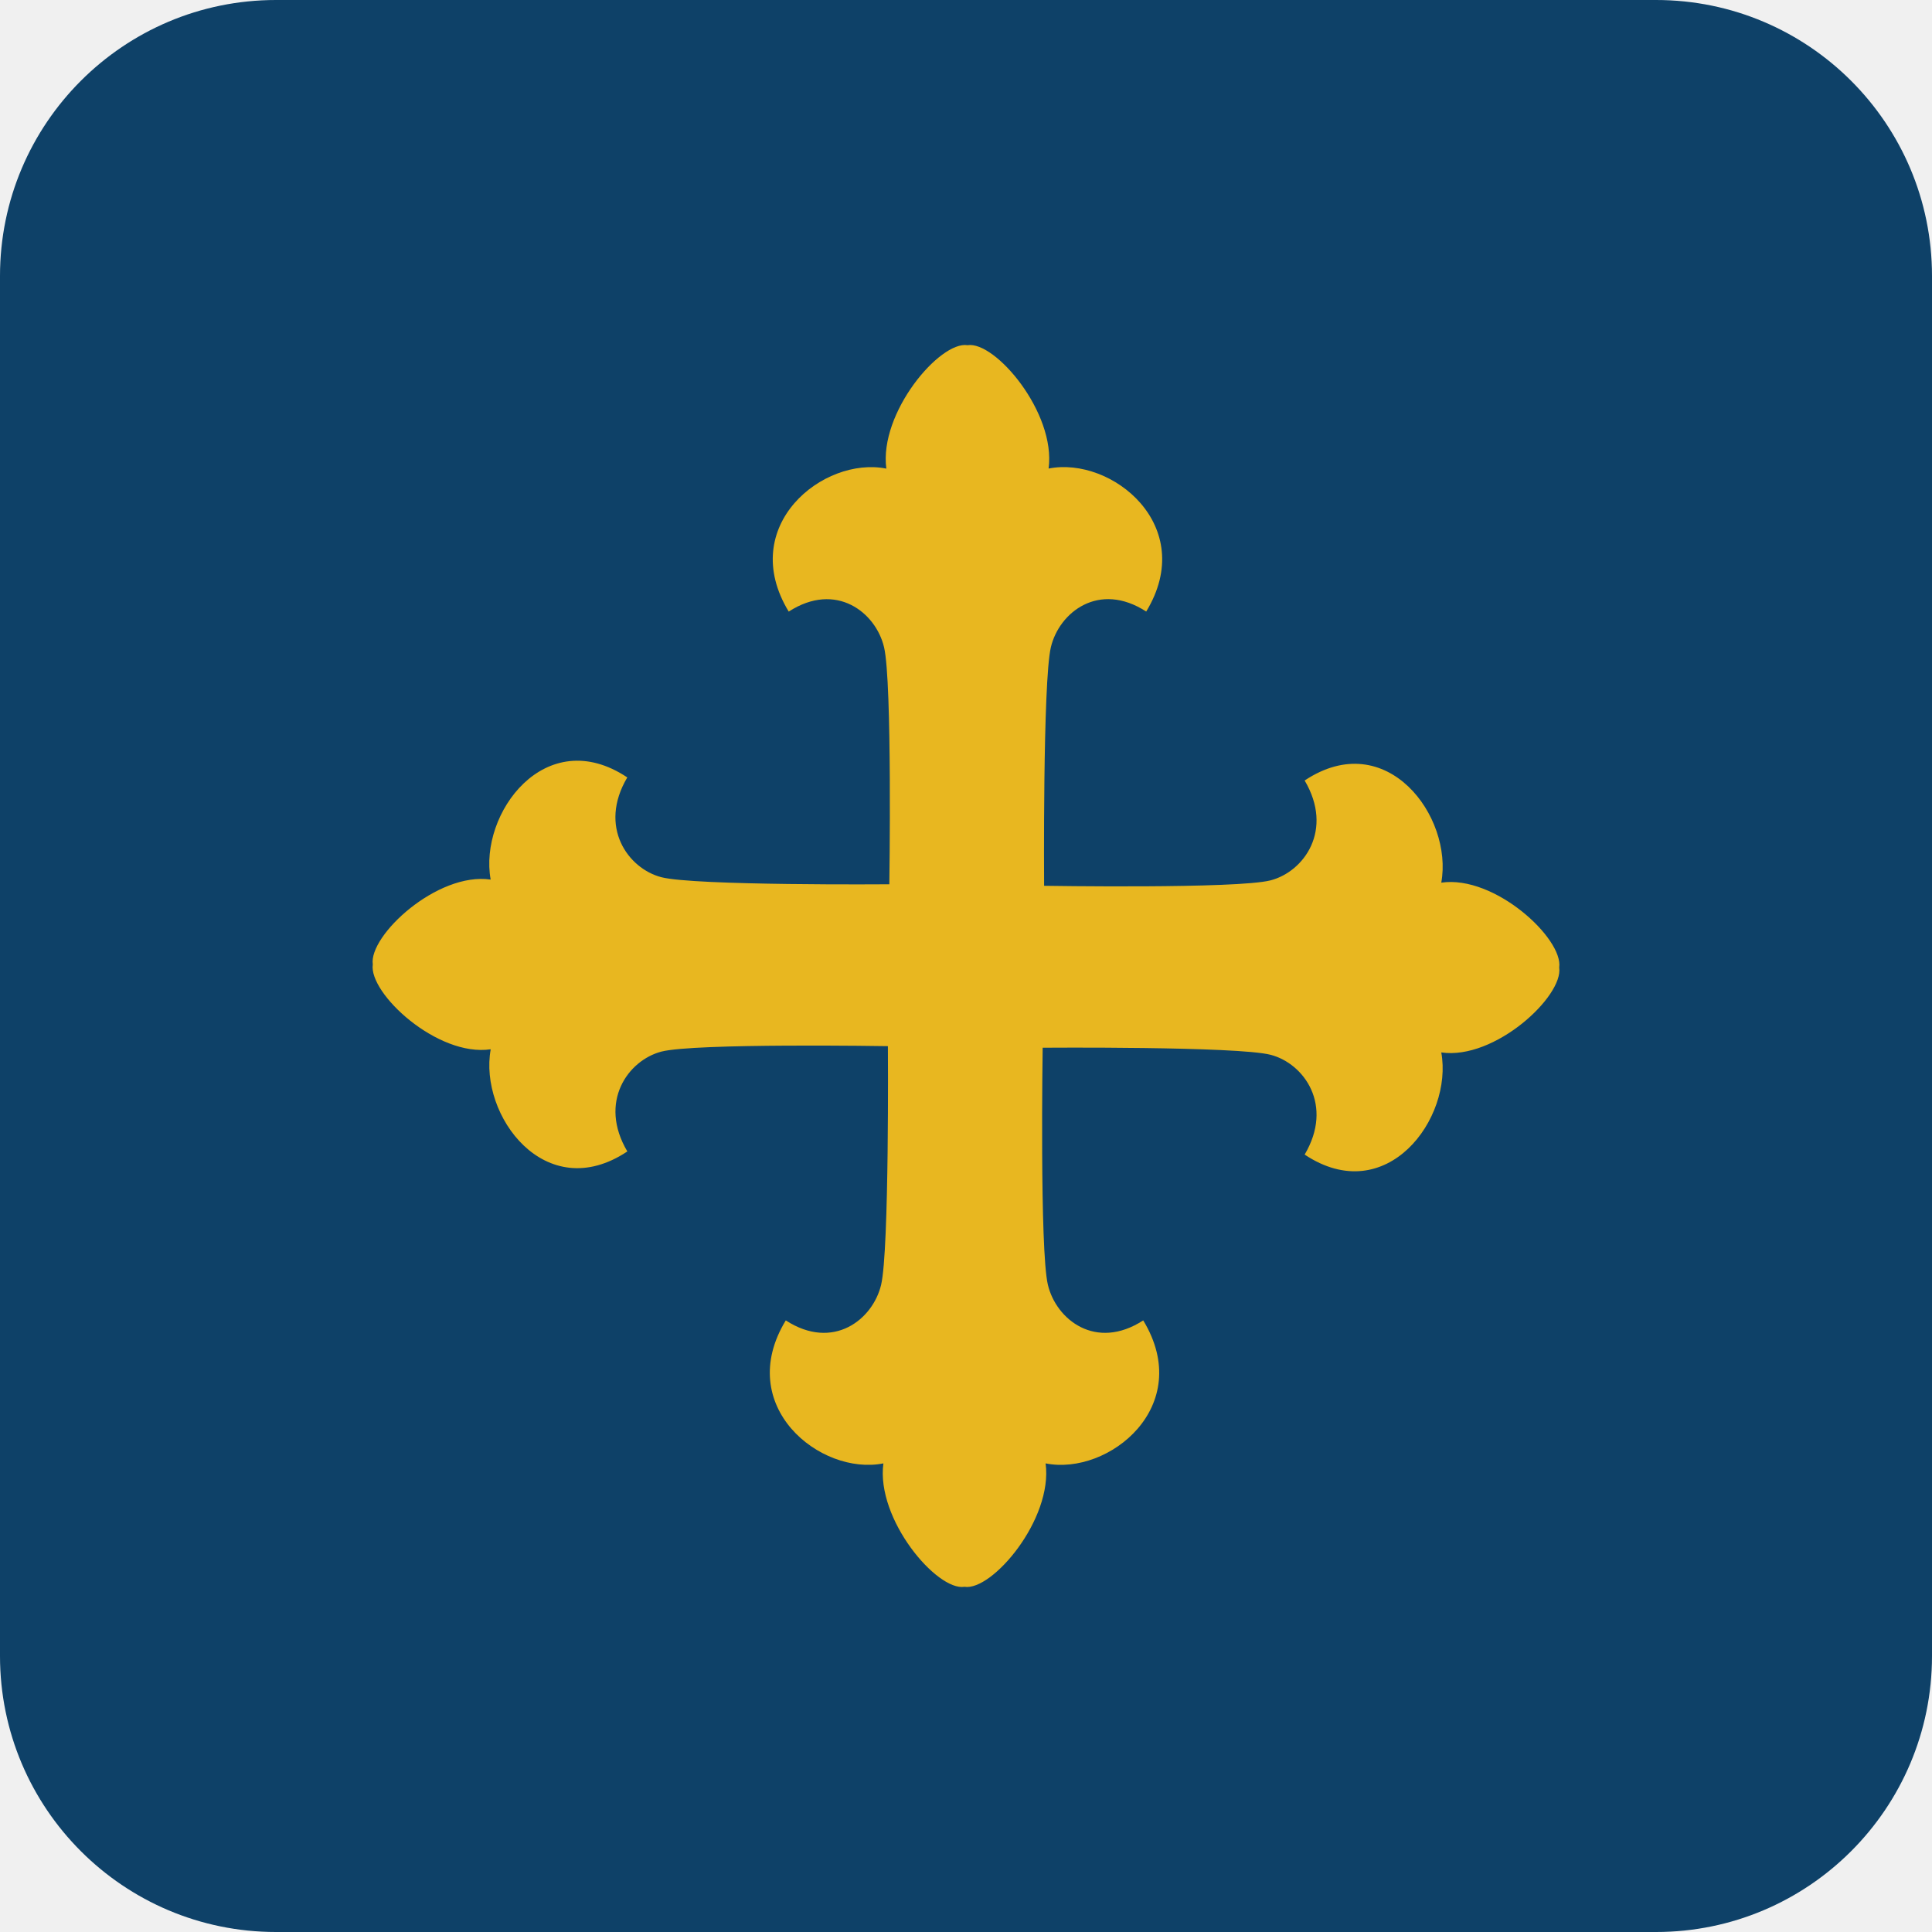
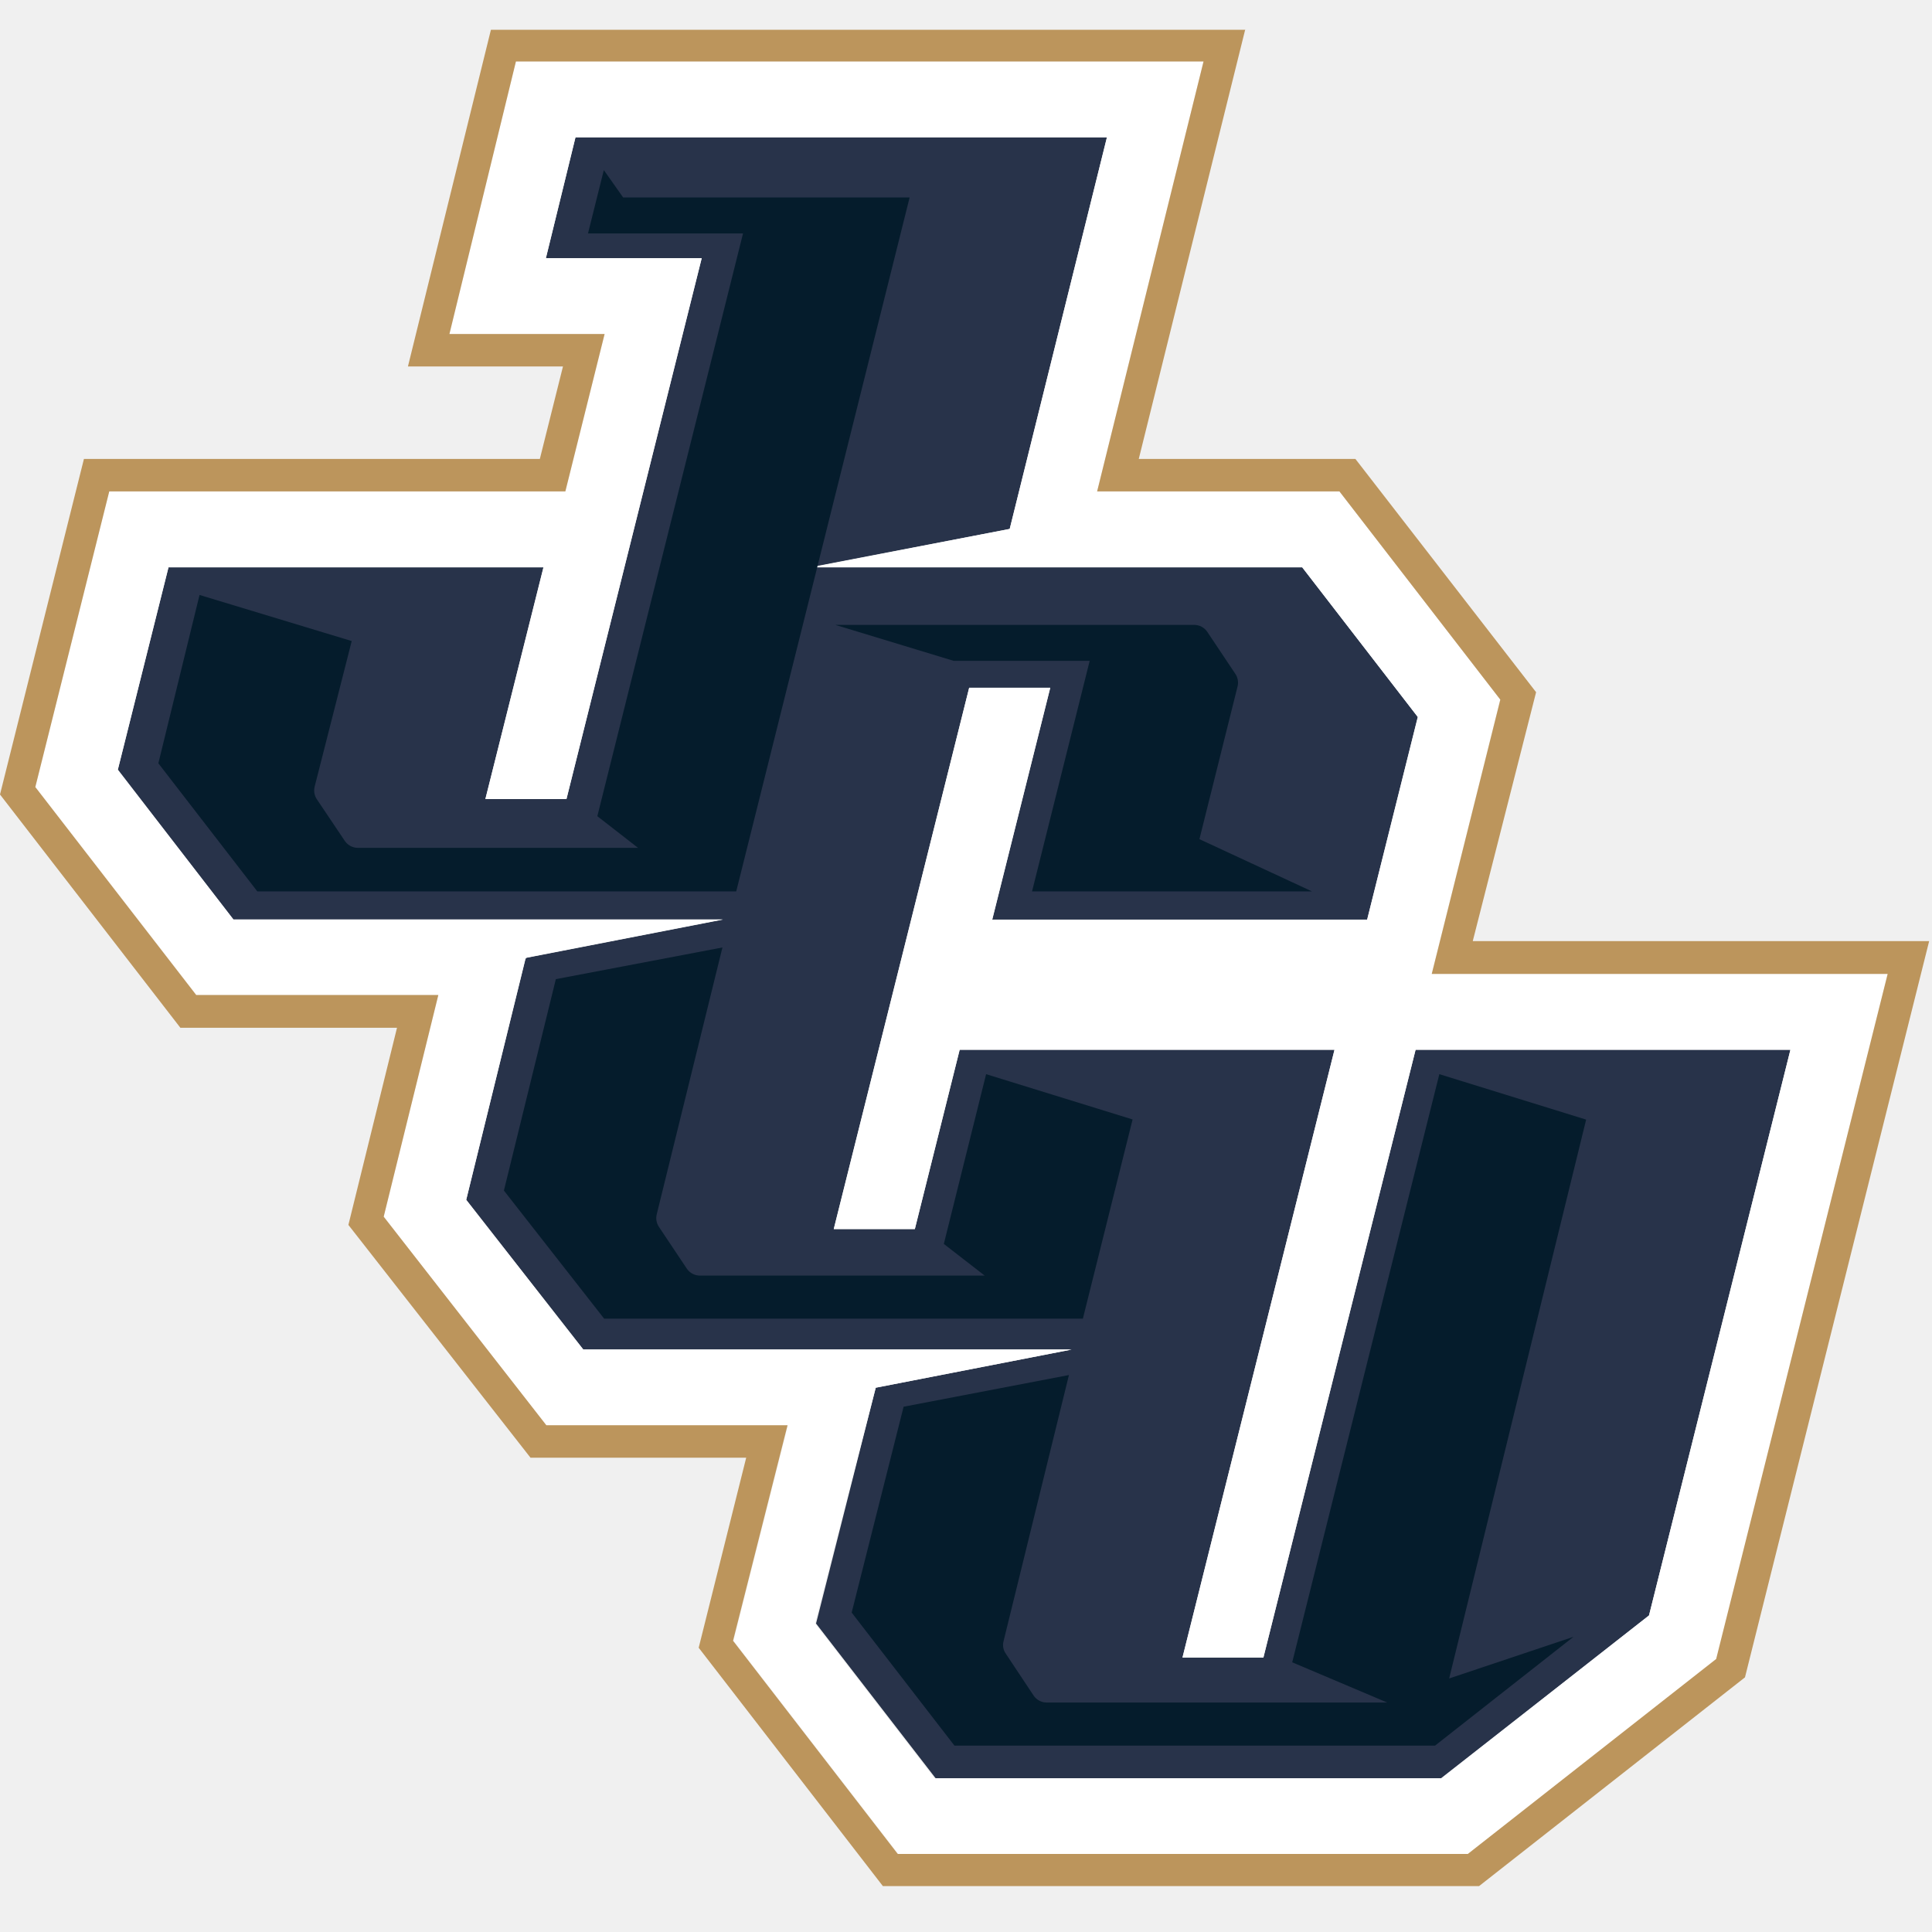
- <svg xmlns="http://www.w3.org/2000/svg" version="1.1" width="280" height="280">
-   <svg version="1.1" width="280" height="280">
-     <svg width="280" height="280" viewBox="0 0 280 280" fill="none">
-       <rect width="280" height="280" rx="40" fill="#0E4168" />
-       <path d="M128.68 151.616C128.68 151.616 100.683 151.153 95.849 152.407C91.024 153.669 86.673 159.705 90.919 166.876C79.048 174.78 69.373 161.641 71.118 152.07C63.373 153.215 53.408 143.939 54.028 139.773C53.408 135.606 63.373 126.339 71.11 127.475C69.373 117.913 79.048 104.774 90.911 112.669C86.665 119.841 91.024 125.876 95.841 127.13C100.675 128.384 128.889 128.157 128.889 128.157C128.889 128.157 129.323 98.857 128.125 93.806C126.934 88.756 121.168 84.203 114.307 88.638C106.763 76.215 119.318 66.089 128.454 67.915C127.377 59.809 136.232 49.381 140.221 50.029C144.202 49.381 153.057 59.809 151.971 67.907C161.108 66.089 173.662 76.215 166.118 88.63C159.266 84.194 153.499 88.748 152.301 93.798C151.111 98.848 151.32 128.376 151.32 128.376C151.32 128.376 179.316 128.839 184.15 127.585C188.976 126.33 193.327 120.295 189.08 113.116C200.951 105.22 210.626 118.359 208.881 127.921C216.626 126.785 226.591 136.052 225.972 140.219C226.599 144.385 216.626 153.661 208.881 152.525C210.618 162.087 200.943 175.226 189.08 167.331C193.327 160.159 188.976 154.124 184.15 152.87C179.316 151.624 151.111 151.843 151.111 151.843C151.111 151.843 150.668 181.143 151.867 186.202C153.065 191.252 158.824 195.806 165.684 191.362C173.236 203.785 160.681 213.911 151.537 212.085C152.623 220.19 143.768 230.619 139.778 229.971C135.797 230.619 126.942 220.19 128.028 212.085C118.884 213.903 106.337 203.777 113.881 191.362C120.733 195.806 126.5 191.252 127.698 186.202C128.897 181.143 128.68 151.624 128.68 151.624" fill="#E8B720" />
-     </svg>
-     <style>@media (prefers-color-scheme: light) { :root { filter: none; } }
- @media (prefers-color-scheme: dark) { :root { filter: none; } }
- </style>
-   </svg>
-   <style>@media (prefers-color-scheme: light) { :root { filter: none; } }
- @media (prefers-color-scheme: dark) { :root { filter: none; } }
- </style>
+ <svg xmlns="http://www.w3.org/2000/svg" width="200px" height="200px" viewBox="0 0 200 200" version="1.1">
+   <g id="john-carroll" stroke="none" stroke-width="1" fill="none" fill-rule="evenodd">
+     <g id="john-carroll_BGD">
+       <g id="john-carroll" transform="translate(0, 3)">
+         <polygon id="Path" fill="#28334A" fill-rule="nonzero" points="146.541 105.672 130.787 168.59 122.41 168.59 138.148 105.672 99.344 105.672 94.705 124.23 86.311 124.23 100.328 68.197 108.721 68.197 102.721 92.197 141.525 92.197 146.77 71.213 134.803 55.705 83.984 55.705 104.525 51.754 114.59 11.213 59.574 11.213 56.508 23.721 72.639 23.721 58.639 79.721 50.246 79.721 56.262 55.705 17.443 55.705 12.197 76.689 24.164 92.197 74.836 92.197 54.525 96.148 54.41 96.246 54.41 96.23 48.262 121.197 60.377 136.689 110.705 136.689 110.656 136.705 110.934 136.705 90.656 140.656 84.475 165.066 84.475 165.066 96.852 181.082 149.246 181.082 170.705 164.23 185.344 105.672" />
+         <path d="M3.656,78.475 L20.311,100 L45.377,100 L39.721,122.951 L56.557,144.541 L81.574,144.541 L75.934,166.852 L92.984,188.918 L152,188.918 L177.705,168.738 L195.41,97.82 L148.213,97.82 L155.311,69.426 L138.656,47.869 L113.574,47.869 L124.59,3.361 L53.41,3.361 L46.525,31.574 L62.59,31.574 L58.525,47.869 L11.311,47.869 L3.656,78.475 Z M17.443,55.738 L56.262,55.738 L50.246,79.721 L58.639,79.721 L72.639,23.738 L56.508,23.738 L59.574,11.213 L114.59,11.213 L104.525,51.754 L83.984,55.738 L134.803,55.738 L146.77,71.23 L141.525,92.213 L102.705,92.213 L108.721,68.197 L100.328,68.197 L86.311,124.23 L94.705,124.23 L99.344,105.672 L138.148,105.672 L122.41,168.59 L130.787,168.59 L146.541,105.672 L185.344,105.672 L170.705,164.23 L149.18,181.082 L96.721,181.082 L84.361,165.066 L84.361,165.066 L90.656,140.656 L110.934,136.705 L60.377,136.705 L48.262,121.213 L54.393,96.23 L54.393,96.23 L54.508,96.131 L74.82,92.18 L24.164,92.18 L12.197,76.672 L17.443,55.738 Z" id="Shape" fill="#FFFFFF" fill-rule="nonzero" />
+         <path d="M124.59,3.361 L113.574,47.869 L138.656,47.869 L155.311,69.426 L148.213,97.82 L195.41,97.82 L177.656,168.738 L151.951,188.918 L92.934,188.918 L75.885,166.852 L81.525,144.541 L56.557,144.541 L39.721,122.951 L45.377,100 L20.311,100 L3.656,78.475 L11.311,47.869 L58.525,47.869 L62.59,31.574 L46.525,31.574 L53.41,3.361 L124.59,3.361 L124.59,3.361 Z M128.885,0.082 L50.82,0.082 L42.23,34.934 L58.279,34.934 L55.885,44.508 L8.689,44.508 L0,79.246 L18.672,103.393 L41.098,103.393 L36.066,123.803 L54.918,147.902 L77.246,147.902 L72.328,167.574 L91.393,192.246 L153.115,192.246 L180.639,170.639 L199.705,94.426 L152.459,94.426 L159.016,68.656 L140.311,44.508 L117.885,44.508 L128.918,0 L128.885,0.082 Z" id="Shape" fill="#BC955C" fill-rule="nonzero" />
+         <path d="M150.016,170.754 L164.197,112.902 L149,108.197 L133.77,169.082 L143.607,173.246 L108.344,173.246 C107.805,173.241 107.302,172.972 107,172.525 L104.115,168.18 C103.854,167.809 103.77,167.341 103.885,166.902 L110.656,139.344 L93.541,142.623 L88.164,163.934 L98.803,177.705 L148.557,177.705 L162.885,166.443 L150.016,170.754 Z" id="Path" fill="#051C2C" fill-rule="nonzero" />
+         <path d="M64.508,17.443 L62.508,14.607 L60.869,21.164 L76.918,21.164 L61.836,81.492 L66.049,84.77 L37.033,84.77 C36.502,84.764 36.007,84.502 35.705,84.066 L32.787,79.721 C32.539,79.338 32.461,78.869 32.574,78.426 L36.41,63.361 L20.656,58.59 L16.393,76.016 L26.639,89.279 L76.213,89.279 L94.164,17.443 L64.508,17.443 Z" id="Path" fill="#051C2C" fill-rule="nonzero" />
+         <path d="M127.869,66.738 L124.967,62.393 C124.665,61.957 124.17,61.695 123.639,61.689 L86.475,61.689 L98.721,65.41 L112.803,65.41 L106.836,89.279 L135.82,89.279 L124.164,83.869 L128.131,67.984 C128.215,67.55 128.121,67.101 127.869,66.738 Z" id="Path" fill="#051C2C" fill-rule="nonzero" />
+         <path d="M102.082,108.197 L97.705,125.77 L101.934,129.049 L72.426,129.049 C71.893,129.039 71.397,128.77 71.098,128.328 L68.197,123.984 C67.953,123.605 67.876,123.142 67.984,122.705 L74.787,95.082 L57.541,98.361 L52.164,120.246 L62.541,133.508 L112.098,133.508 L117.246,112.885 L102.082,108.197 Z" id="Path" fill="#051C2C" fill-rule="nonzero" />
+       </g>
+     </g>
+   </g>
</svg>
